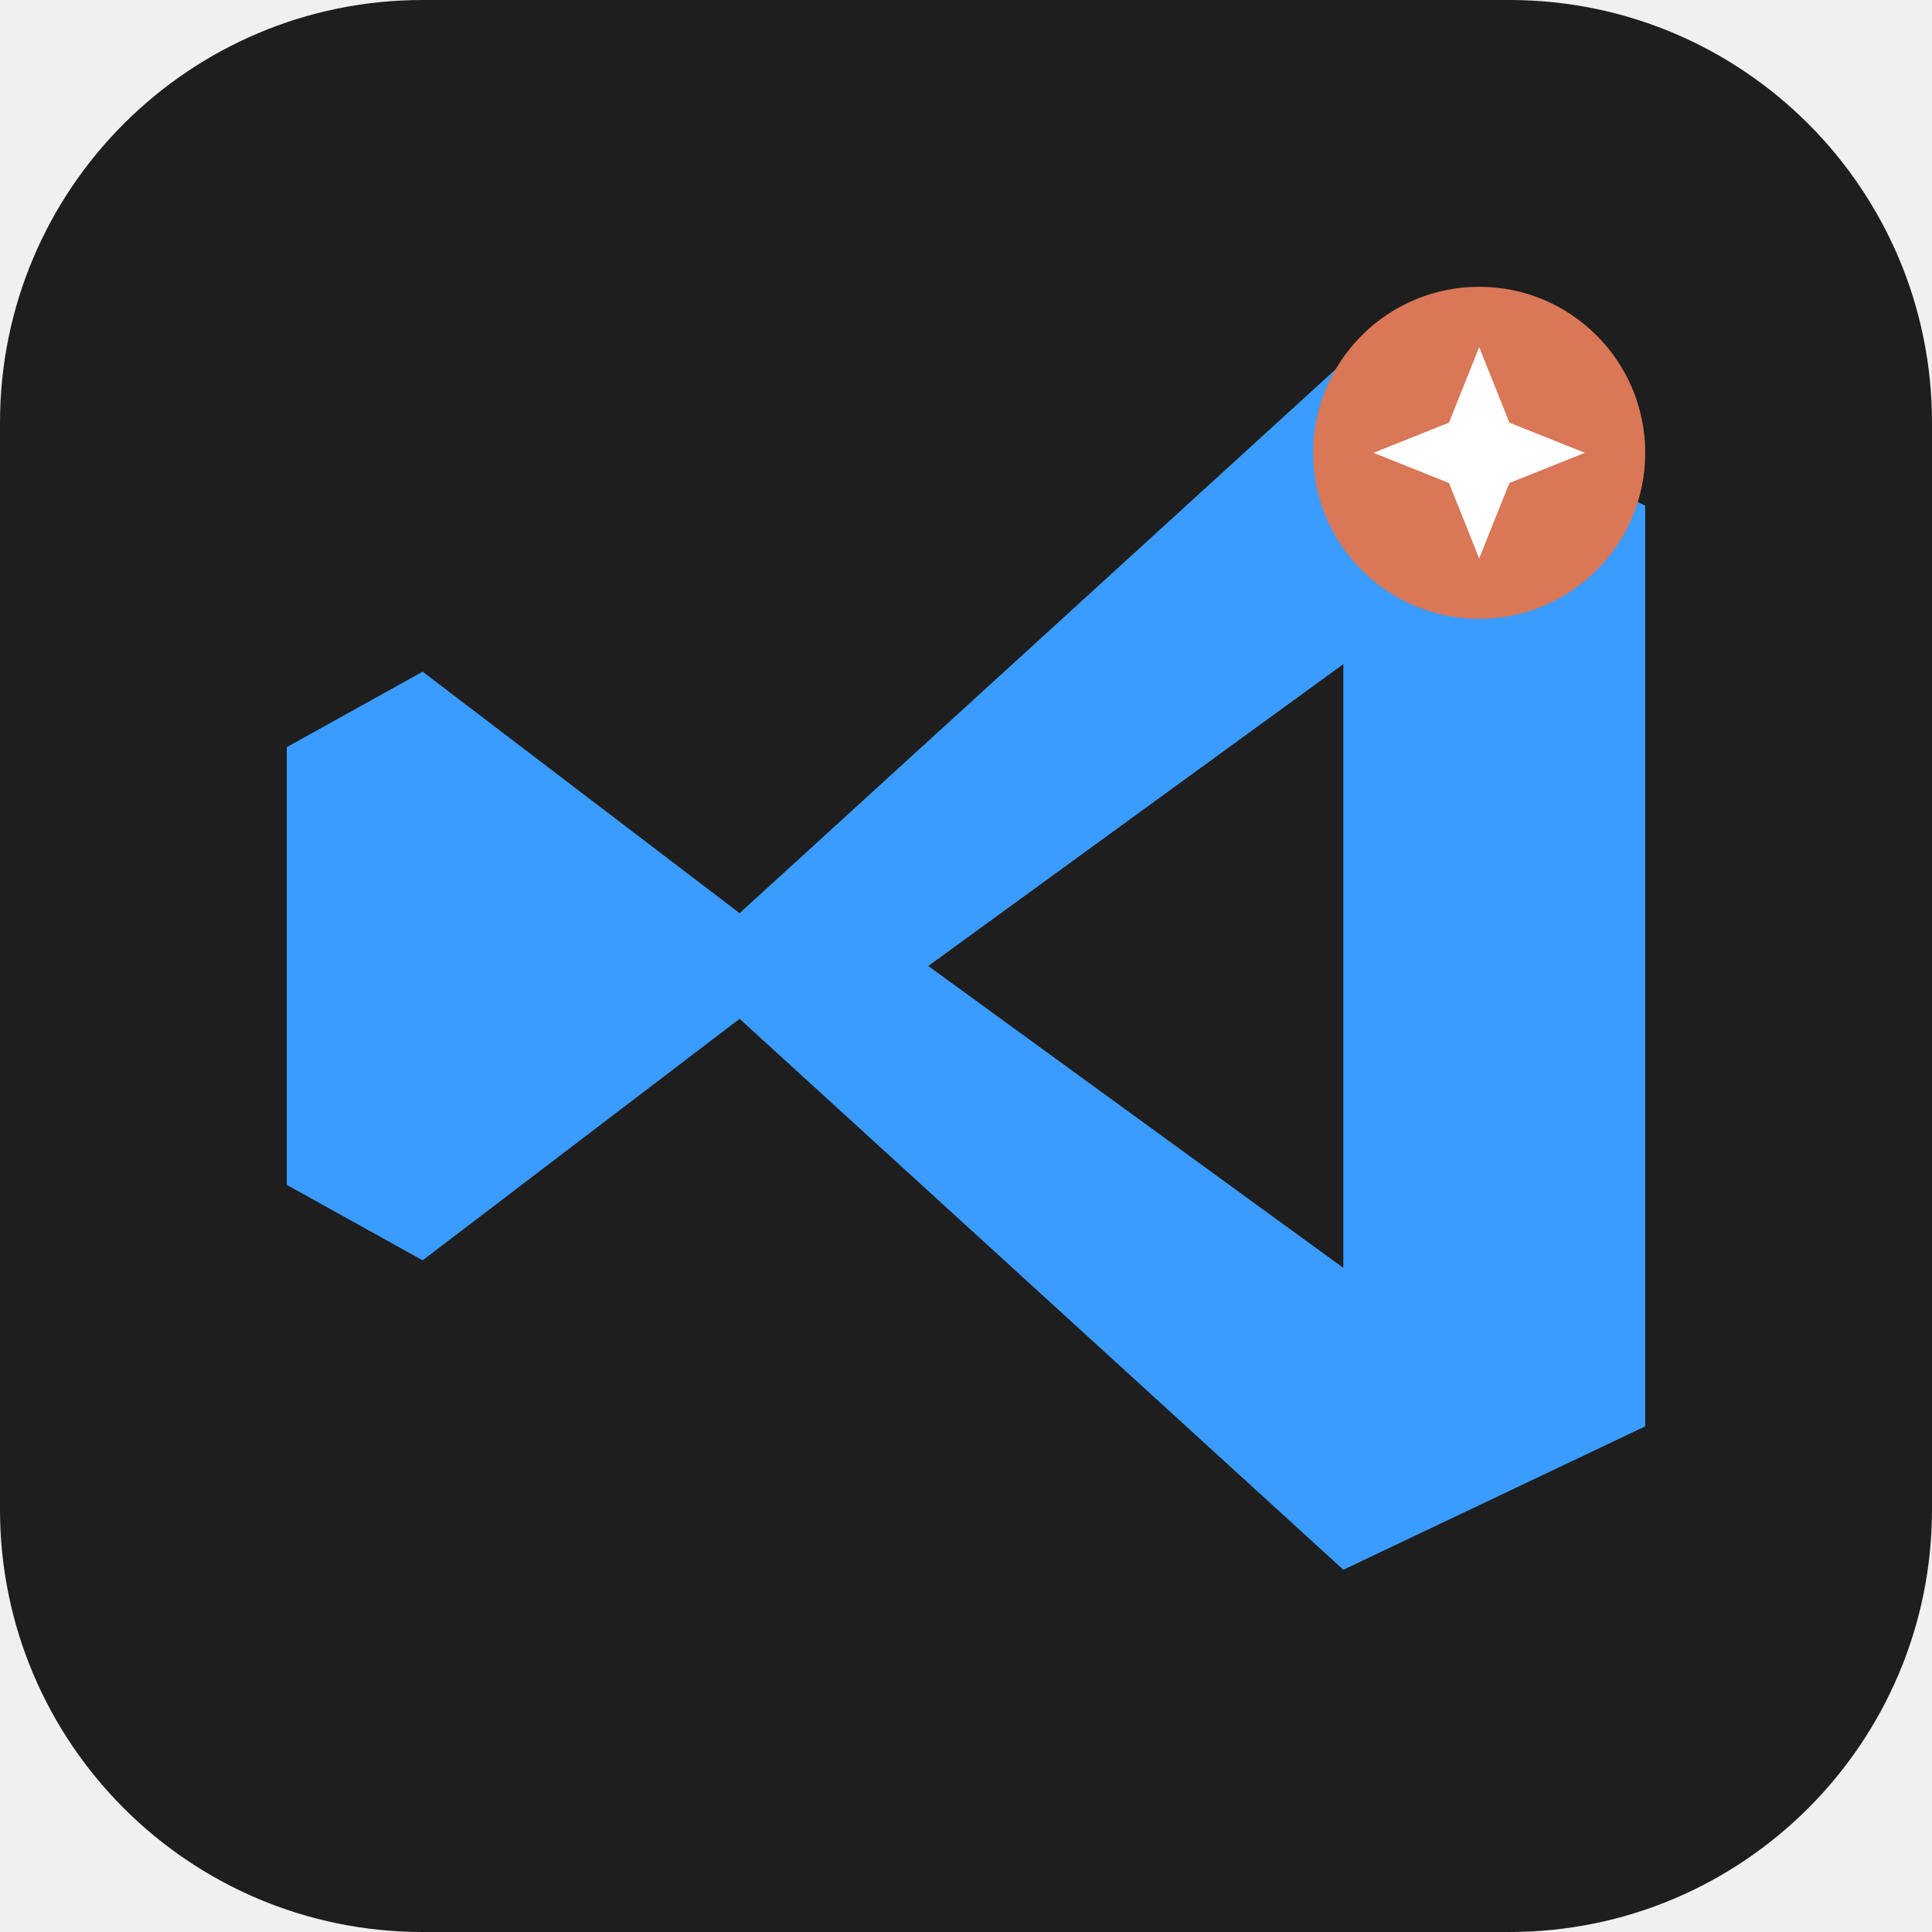
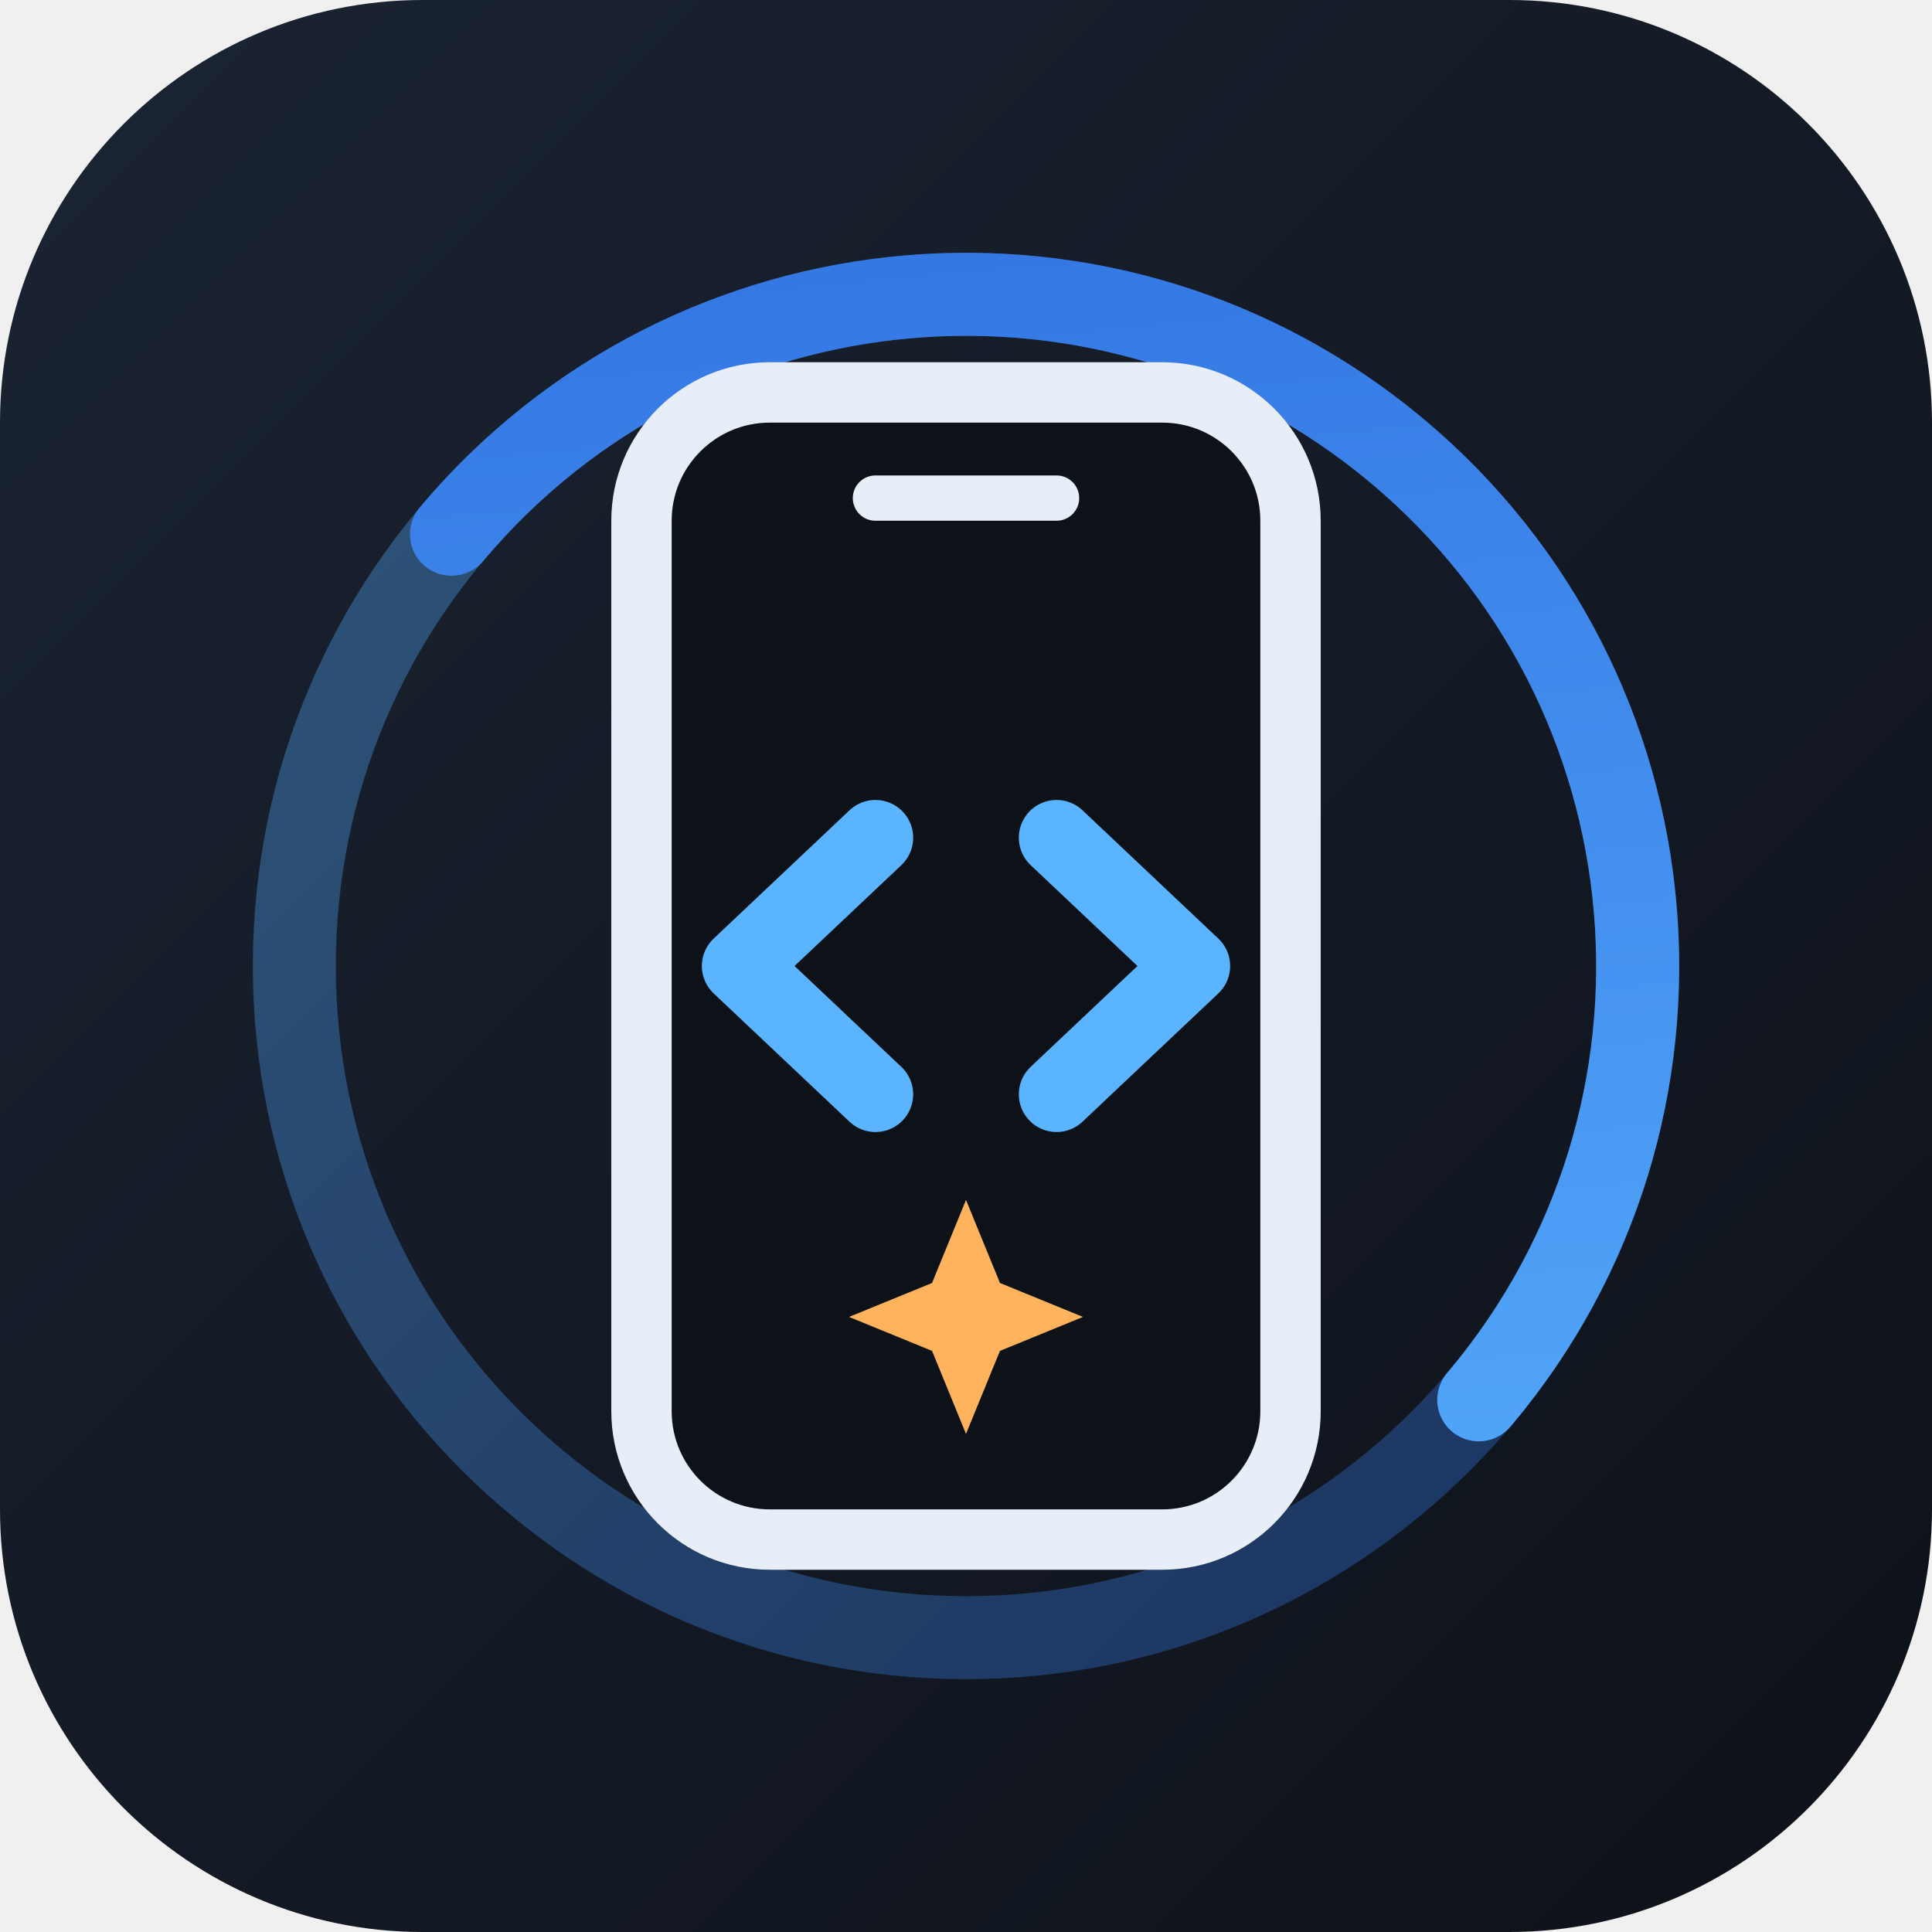
<svg xmlns="http://www.w3.org/2000/svg" viewBox="0 0 512 512">
-   <rect width="512" height="512" rx="112" fill="#1e1e1e" />
-   <path d="M356 96 196 242l-84-64-36 20v116l36 20 84-64 160 146 80-38V134z" fill="#3b9cff" />
-   <path d="M356 176v160l-110-80z" fill="#1e1e1e" />
-   <circle cx="392" cy="120" r="44" fill="#d97757" />
-   <path d="M392 92l8 20 20 8-20 8-8 20-8-20-20-8 20-8z" fill="#fff" />
+   <defs>
+     <linearGradient id="bg" x1="0" y1="0" x2="1" y2="1">
+       <stop offset="0" stop-color="#1b2433" />
+       <stop offset="1" stop-color="#0d1118" />
+     </linearGradient>
+     <linearGradient id="ring" x1="0" y1="0" x2="1" y2="1">
+       <stop offset="0" stop-color="#5ab4ff" />
+       <stop offset="1" stop-color="#2f6fe0" />
+     </linearGradient>
+   </defs>
+   <rect width="512" height="512" rx="112" fill="url(#bg)" />
+   <circle cx="256" cy="256" r="178" fill="none" stroke="url(#ring)" stroke-width="22" opacity=".35" />
+   <circle cx="256" cy="256" r="178" fill="none" stroke="url(#ring)" stroke-width="22" stroke-linecap="round" stroke-dasharray="560 1200" transform="rotate(-140 256 256)" />
+   <rect x="170" y="104" width="172" height="304" rx="34" fill="#0d1118" stroke="#e8eef7" stroke-width="16" />
+   <rect x="226" y="126" width="60" height="12" rx="6" fill="#e8eef7" />
+   <path d="M232 222 l-36 34 36 34" fill="none" stroke="#5ab4ff" stroke-width="20" stroke-linecap="round" stroke-linejoin="round" />
+   <path d="M280 222 l36 34 -36 34" fill="none" stroke="#5ab4ff" stroke-width="20" stroke-linecap="round" stroke-linejoin="round" />
+   <path d="M256 318 l9 22 22 9 -22 9 -9 22 -9 -22 -22 -9 22 -9z" fill="#ffb35c" />
</svg>
